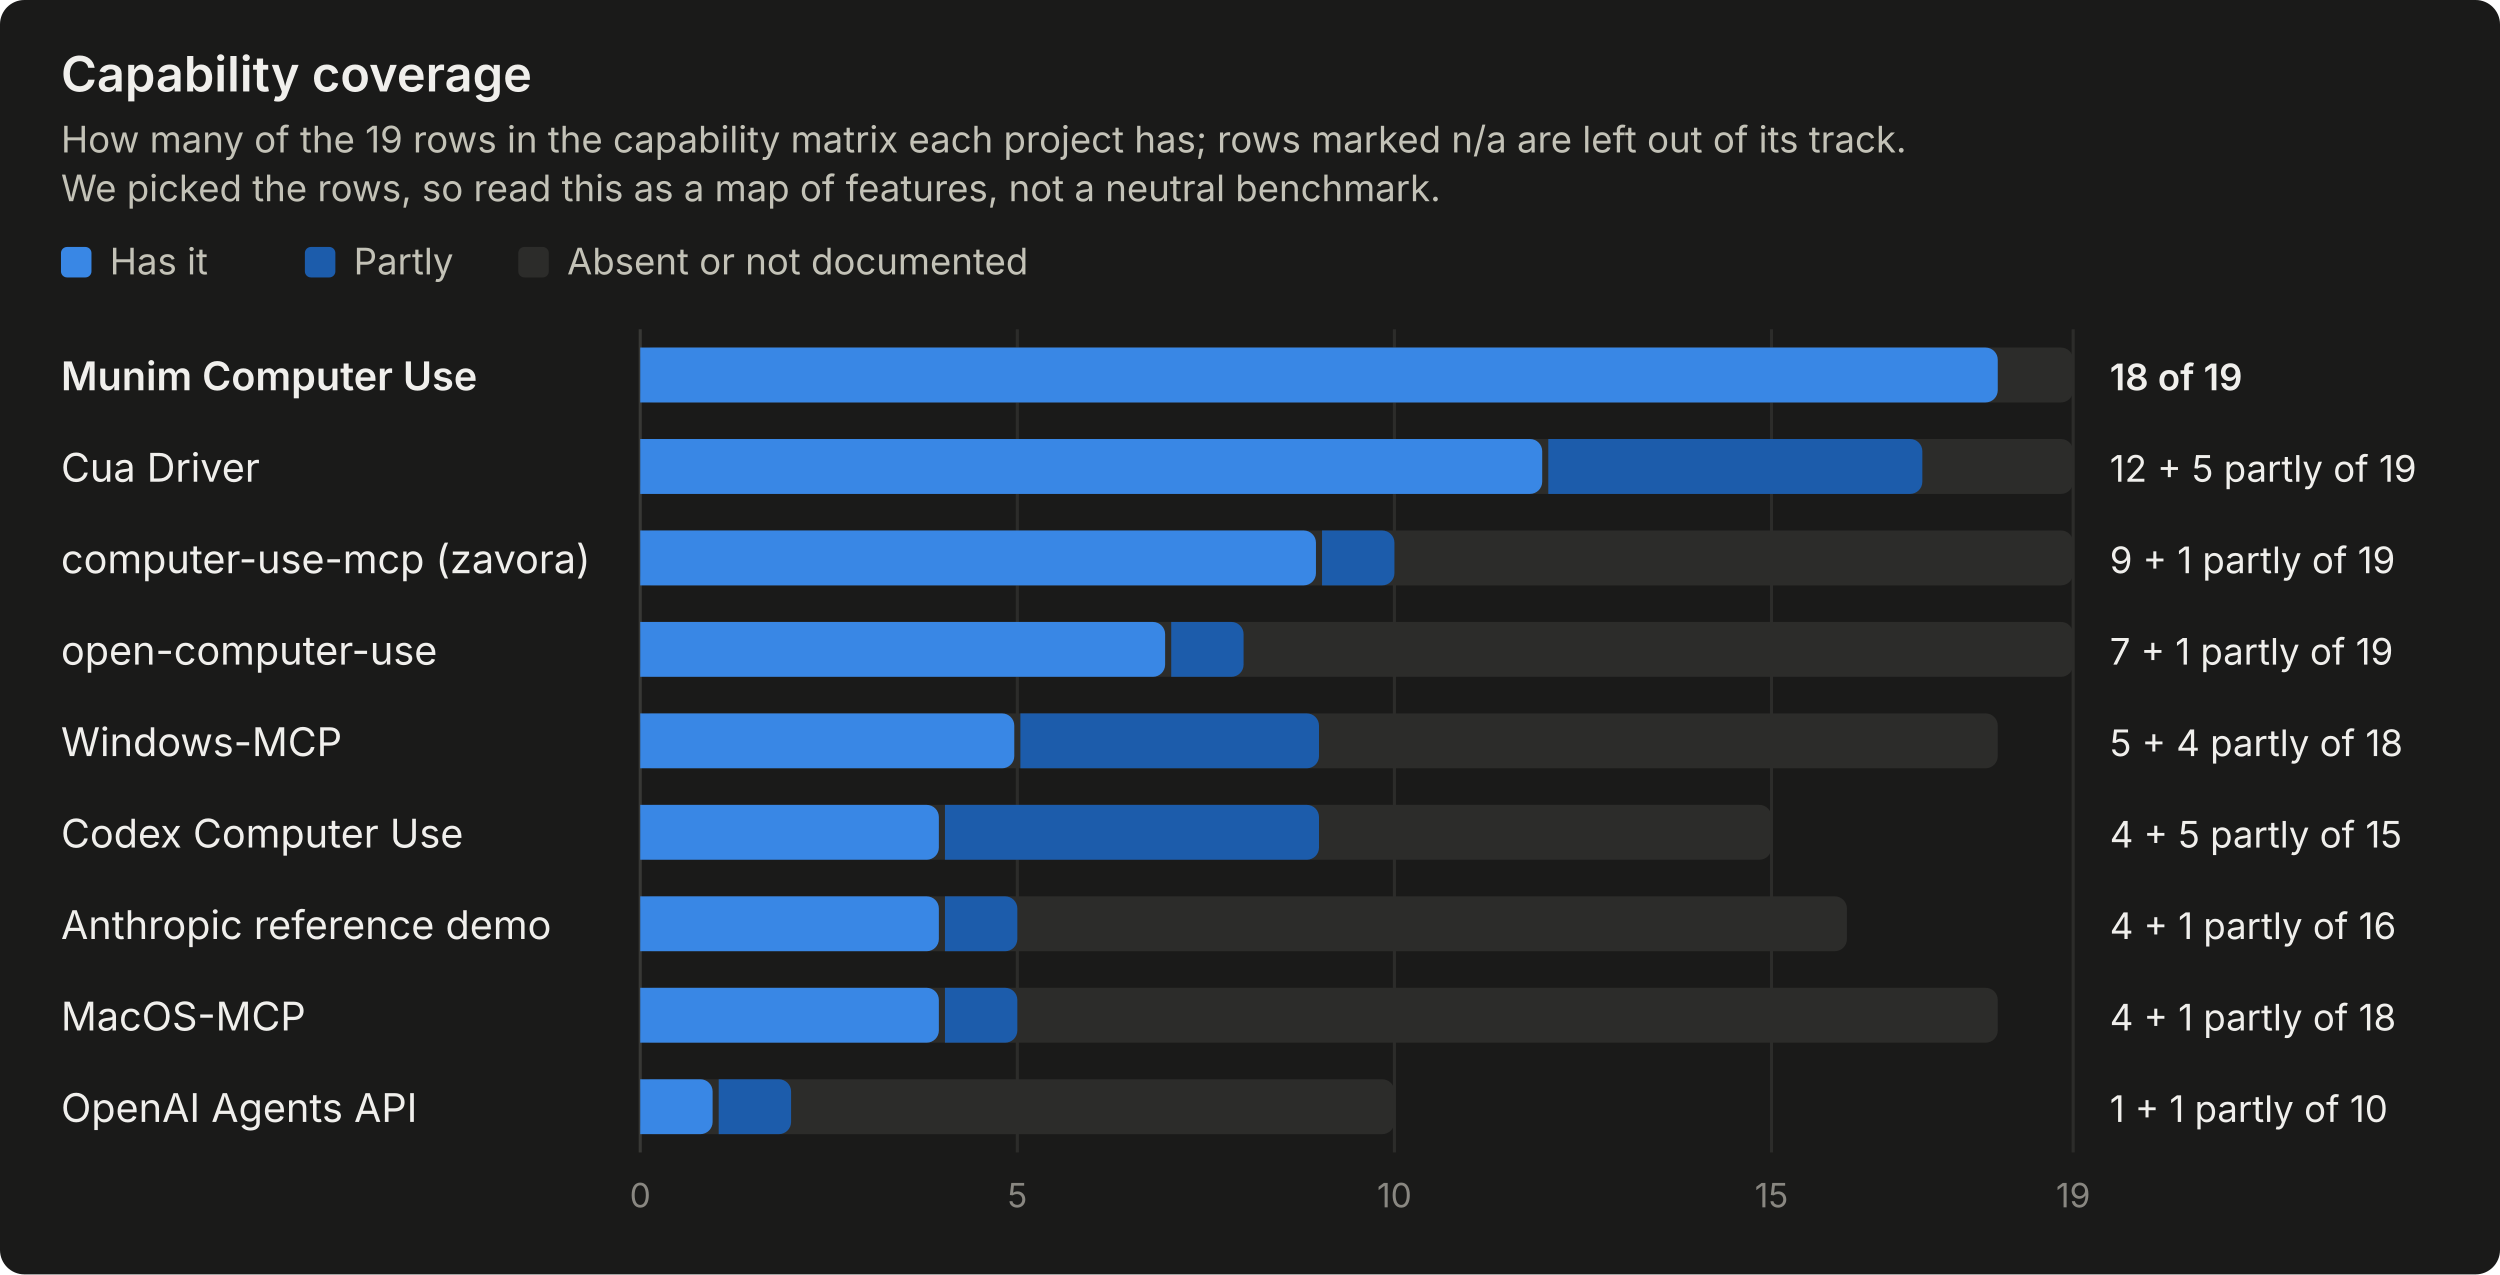
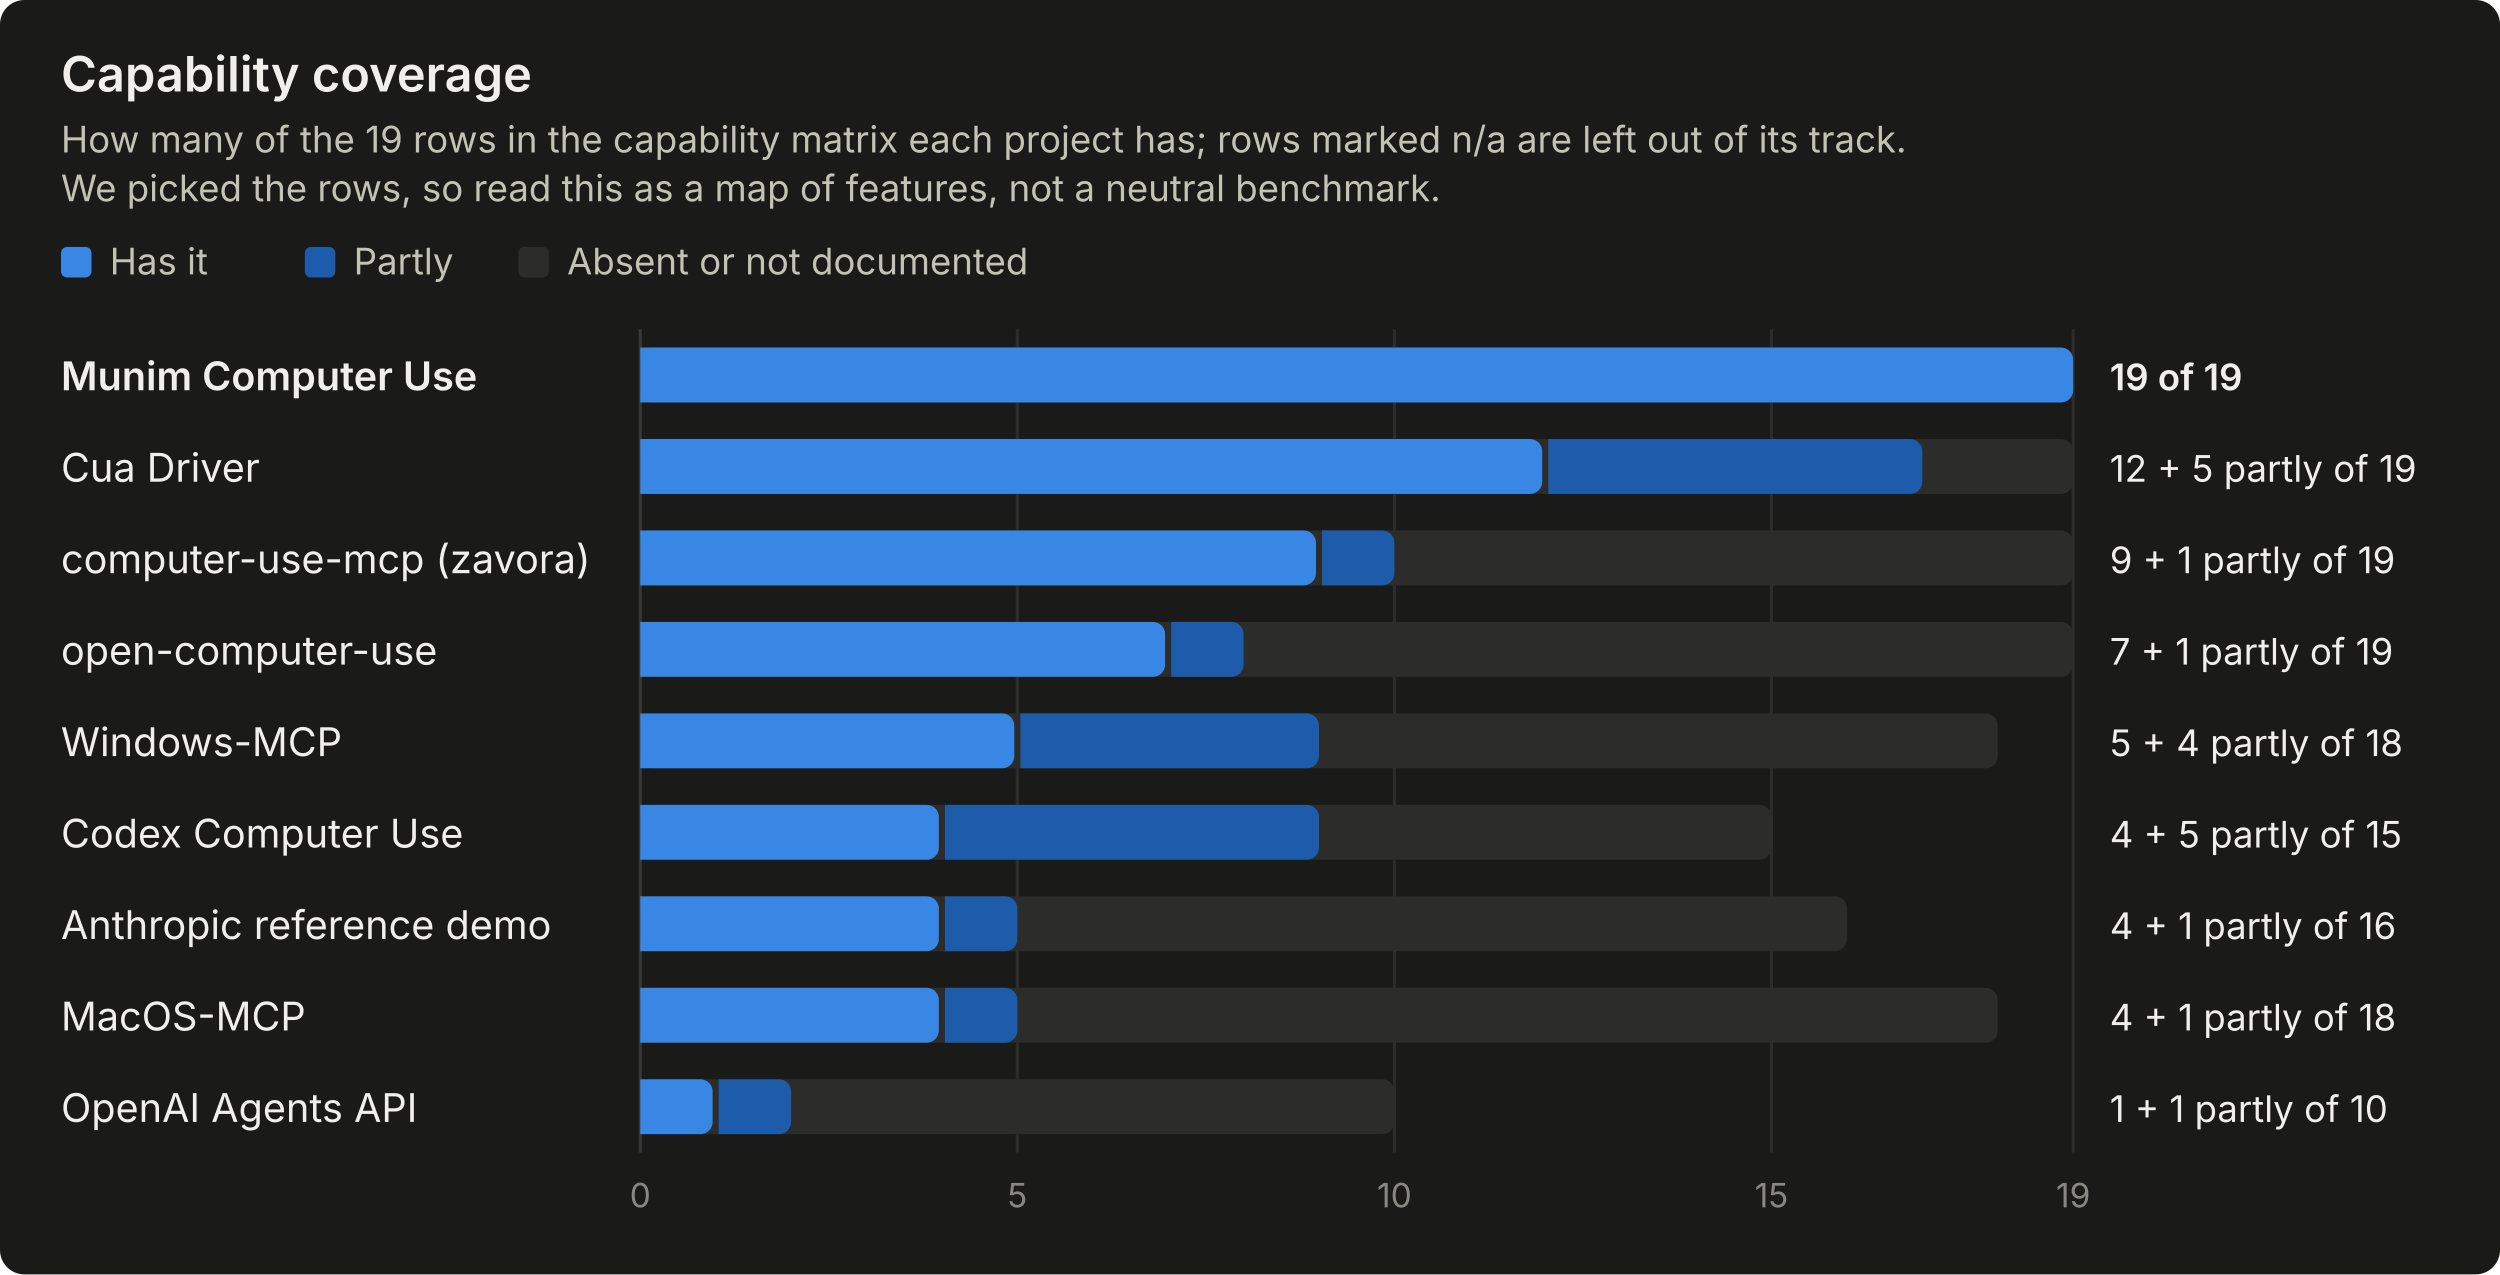
<svg xmlns="http://www.w3.org/2000/svg" width="820" height="418" viewBox="0 0 820 418" role="img" aria-labelledby="t d" font-family="system-ui, -apple-system, 'Segoe UI', sans-serif">
  <rect width="820" height="418" rx="8" fill="#1a1a19" />
  <text x="20" y="30" fill="#f0efec" font-size="16" font-weight="600" text-anchor="start">Capability coverage</text>
  <text x="20" y="50" fill="#c3c2b7" font-size="12" font-weight="400" text-anchor="start">How many of the 19 rows in the capability matrix each project has; rows marked n/a are left out of its track.</text>
  <text x="20" y="66" fill="#c3c2b7" font-size="12" font-weight="400" text-anchor="start">We picked the rows, so read this as a map of features, not a neutral benchmark.</text>
  <rect x="20" y="81" width="10" height="10" rx="2" fill="#3987e5" />
  <text x="36" y="90" fill="#c3c2b7" font-size="12" font-weight="400" text-anchor="start">Has it</text>
  <rect x="100" y="81" width="10" height="10" rx="2" fill="#1c5cab" />
  <text x="116" y="90" fill="#c3c2b7" font-size="12" font-weight="400" text-anchor="start">Partly</text>
  <rect x="170" y="81" width="10" height="10" rx="2" fill="#2c2c2a" />
  <text x="186" y="90" fill="#c3c2b7" font-size="12" font-weight="400" text-anchor="start">Absent or not documented</text>
  <line x1="210" x2="210" y1="108" y2="378" stroke="#383835" stroke-width="1" />
  <text x="210" y="396" fill="#898781" font-size="11" font-weight="400" text-anchor="middle">0</text>
  <line x1="333.684" x2="333.684" y1="108" y2="378" stroke="#2c2c2a" stroke-width="1" />
  <text x="333.684" y="396" fill="#898781" font-size="11" font-weight="400" text-anchor="middle">5</text>
  <line x1="457.368" x2="457.368" y1="108" y2="378" stroke="#2c2c2a" stroke-width="1" />
  <text x="457.368" y="396" fill="#898781" font-size="11" font-weight="400" text-anchor="middle">10</text>
  <line x1="581.053" x2="581.053" y1="108" y2="378" stroke="#2c2c2a" stroke-width="1" />
  <text x="581.053" y="396" fill="#898781" font-size="11" font-weight="400" text-anchor="middle">15</text>
  <line x1="680" x2="680" y1="108" y2="378" stroke="#2c2c2a" stroke-width="1" />
  <text x="680" y="396" fill="#898781" font-size="11" font-weight="400" text-anchor="middle">19</text>
  <text x="20" y="128" fill="#f0efec" font-size="13" font-weight="600" text-anchor="start">Munim Computer Use</text>
  <rect x="210" y="114" width="470" height="18" rx="4" fill="#2c2c2a" />
-   <path d="M210,114h441.263a4,4 0 0 1 4,4v10a4,4 0 0 1 -4,4h-441.263z" fill="#3987e5" />
-   <text x="692" y="128" fill="#f0efec" font-size="12" font-weight="600" text-anchor="start">18 of 19</text>
+   <path d="M210,114h466a4,4 0 0 1 4,4v10a4,4 0 0 1 -4,4h-466z" fill="#3987e5" />
+   <text x="692" y="128" fill="#f0efec" font-size="12" font-weight="600" text-anchor="start">19 of 19</text>
  <text x="20" y="158" fill="#f0efec" font-size="13" font-weight="400" text-anchor="start">Cua Driver</text>
  <rect x="210" y="144" width="470" height="18" rx="4" fill="#2c2c2a" />
  <path d="M210,144h291.842a4,4 0 0 1 4,4v10a4,4 0 0 1 -4,4h-291.842z" fill="#3987e5" />
  <path d="M507.842,144h118.684a4,4 0 0 1 4,4v10a4,4 0 0 1 -4,4h-118.684z" fill="#1c5cab" />
  <text x="692" y="158" fill="#f0efec" font-size="12" font-weight="400" text-anchor="start">12 + 5 partly of 19</text>
  <text x="20" y="188" fill="#f0efec" font-size="13" font-weight="400" text-anchor="start">computer-use-mcp (zavora)</text>
  <rect x="210" y="174" width="470" height="18" rx="4" fill="#2c2c2a" />
  <path d="M210,174h217.632a4,4 0 0 1 4,4v10a4,4 0 0 1 -4,4h-217.632z" fill="#3987e5" />
  <path d="M433.632,174h19.737a4,4 0 0 1 4,4v10a4,4 0 0 1 -4,4h-19.737z" fill="#1c5cab" />
  <text x="692" y="188" fill="#f0efec" font-size="12" font-weight="400" text-anchor="start">9 + 1 partly of 19</text>
  <text x="20" y="218" fill="#f0efec" font-size="13" font-weight="400" text-anchor="start">open-computer-use</text>
  <rect x="210" y="204" width="470" height="18" rx="4" fill="#2c2c2a" />
  <path d="M210,204h168.158a4,4 0 0 1 4,4v10a4,4 0 0 1 -4,4h-168.158z" fill="#3987e5" />
  <path d="M384.158,204h19.737a4,4 0 0 1 4,4v10a4,4 0 0 1 -4,4h-19.737z" fill="#1c5cab" />
  <text x="692" y="218" fill="#f0efec" font-size="12" font-weight="400" text-anchor="start">7 + 1 partly of 19</text>
  <text x="20" y="248" fill="#f0efec" font-size="13" font-weight="400" text-anchor="start">Windows-MCP</text>
  <rect x="210" y="234" width="445.263" height="18" rx="4" fill="#2c2c2a" />
  <path d="M210,234h118.684a4,4 0 0 1 4,4v10a4,4 0 0 1 -4,4h-118.684z" fill="#3987e5" />
  <path d="M334.684,234h93.947a4,4 0 0 1 4,4v10a4,4 0 0 1 -4,4h-93.947z" fill="#1c5cab" />
  <text x="692" y="248" fill="#f0efec" font-size="12" font-weight="400" text-anchor="start">5 + 4 partly of 18</text>
  <text x="20" y="278" fill="#f0efec" font-size="13" font-weight="400" text-anchor="start">Codex Computer Use</text>
  <rect x="210" y="264" width="371.053" height="18" rx="4" fill="#2c2c2a" />
  <path d="M210,264h93.947a4,4 0 0 1 4,4v10a4,4 0 0 1 -4,4h-93.947z" fill="#3987e5" />
  <path d="M309.947,264h118.684a4,4 0 0 1 4,4v10a4,4 0 0 1 -4,4h-118.684z" fill="#1c5cab" />
  <text x="692" y="278" fill="#f0efec" font-size="12" font-weight="400" text-anchor="start">4 + 5 partly of 15</text>
  <text x="20" y="308" fill="#f0efec" font-size="13" font-weight="400" text-anchor="start">Anthropic reference demo</text>
  <rect x="210" y="294" width="395.789" height="18" rx="4" fill="#2c2c2a" />
  <path d="M210,294h93.947a4,4 0 0 1 4,4v10a4,4 0 0 1 -4,4h-93.947z" fill="#3987e5" />
  <path d="M309.947,294h19.737a4,4 0 0 1 4,4v10a4,4 0 0 1 -4,4h-19.737z" fill="#1c5cab" />
  <text x="692" y="308" fill="#f0efec" font-size="12" font-weight="400" text-anchor="start">4 + 1 partly of 16</text>
  <text x="20" y="338" fill="#f0efec" font-size="13" font-weight="400" text-anchor="start">MacOS-MCP</text>
  <rect x="210" y="324" width="445.263" height="18" rx="4" fill="#2c2c2a" />
  <path d="M210,324h93.947a4,4 0 0 1 4,4v10a4,4 0 0 1 -4,4h-93.947z" fill="#3987e5" />
  <path d="M309.947,324h19.737a4,4 0 0 1 4,4v10a4,4 0 0 1 -4,4h-19.737z" fill="#1c5cab" />
  <text x="692" y="338" fill="#f0efec" font-size="12" font-weight="400" text-anchor="start">4 + 1 partly of 18</text>
  <text x="20" y="368" fill="#f0efec" font-size="13" font-weight="400" text-anchor="start">OpenAI Agents API</text>
  <rect x="210" y="354" width="247.368" height="18" rx="4" fill="#2c2c2a" />
  <path d="M210,354h19.737a4,4 0 0 1 4,4v10a4,4 0 0 1 -4,4h-19.737z" fill="#3987e5" />
  <path d="M235.737,354h19.737a4,4 0 0 1 4,4v10a4,4 0 0 1 -4,4h-19.737z" fill="#1c5cab" />
  <text x="692" y="368" fill="#f0efec" font-size="12" font-weight="400" text-anchor="start">1 + 1 partly of 10</text>
</svg>
